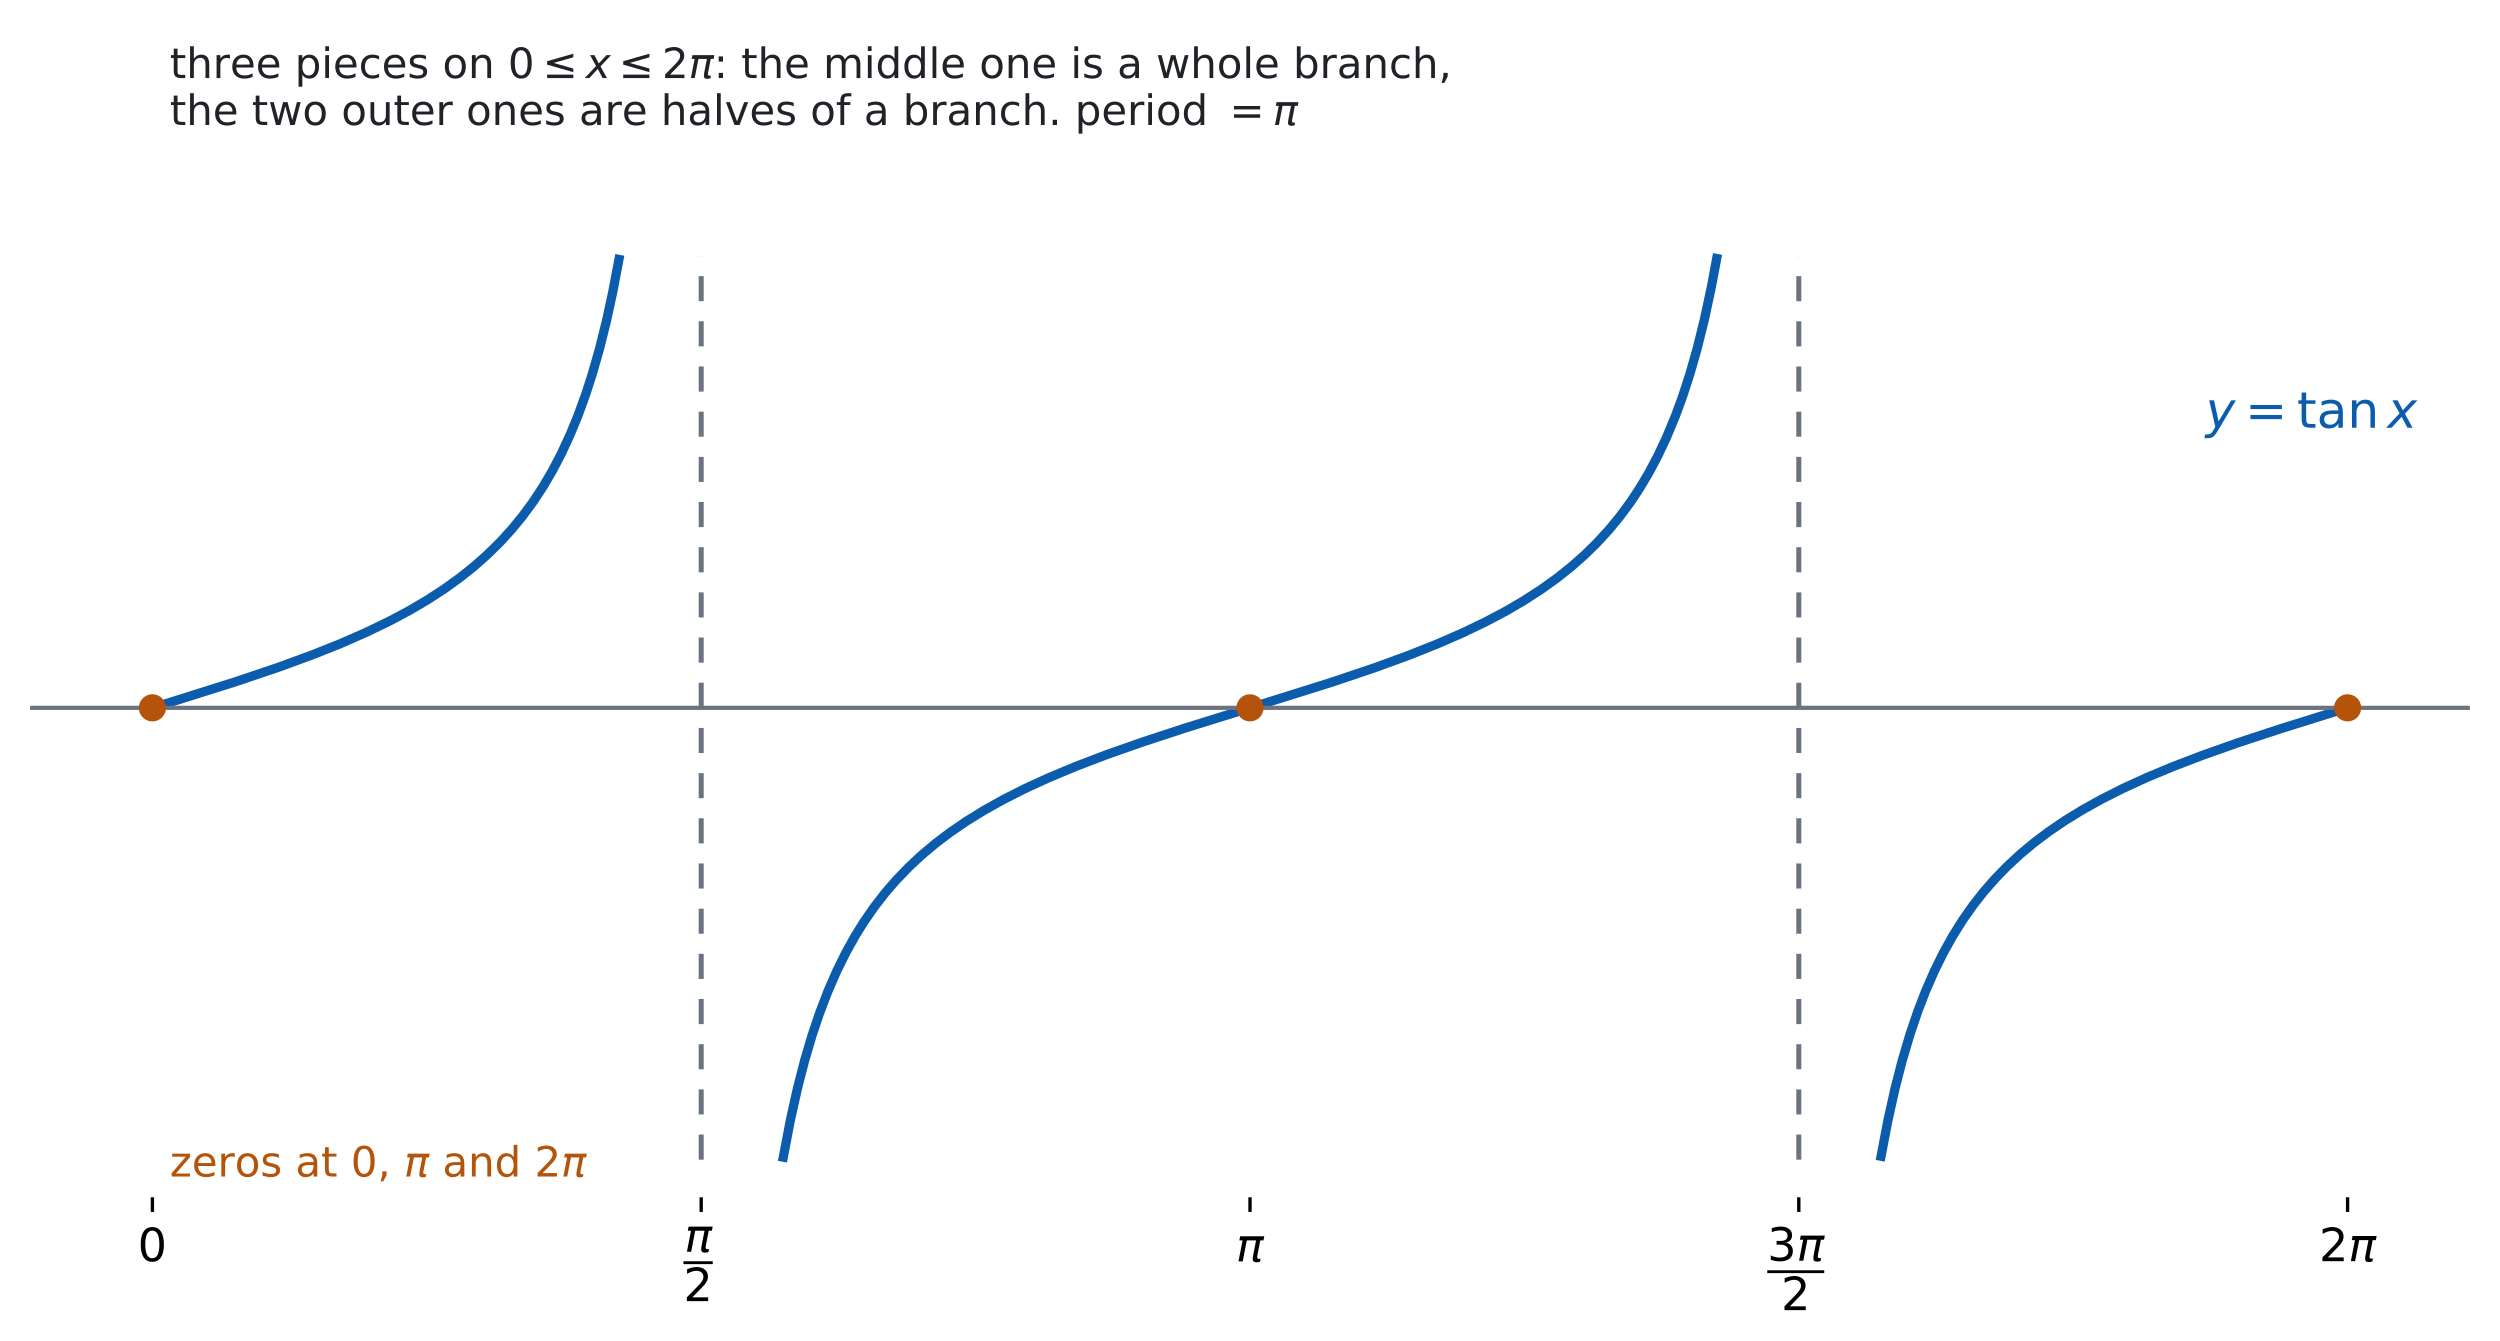
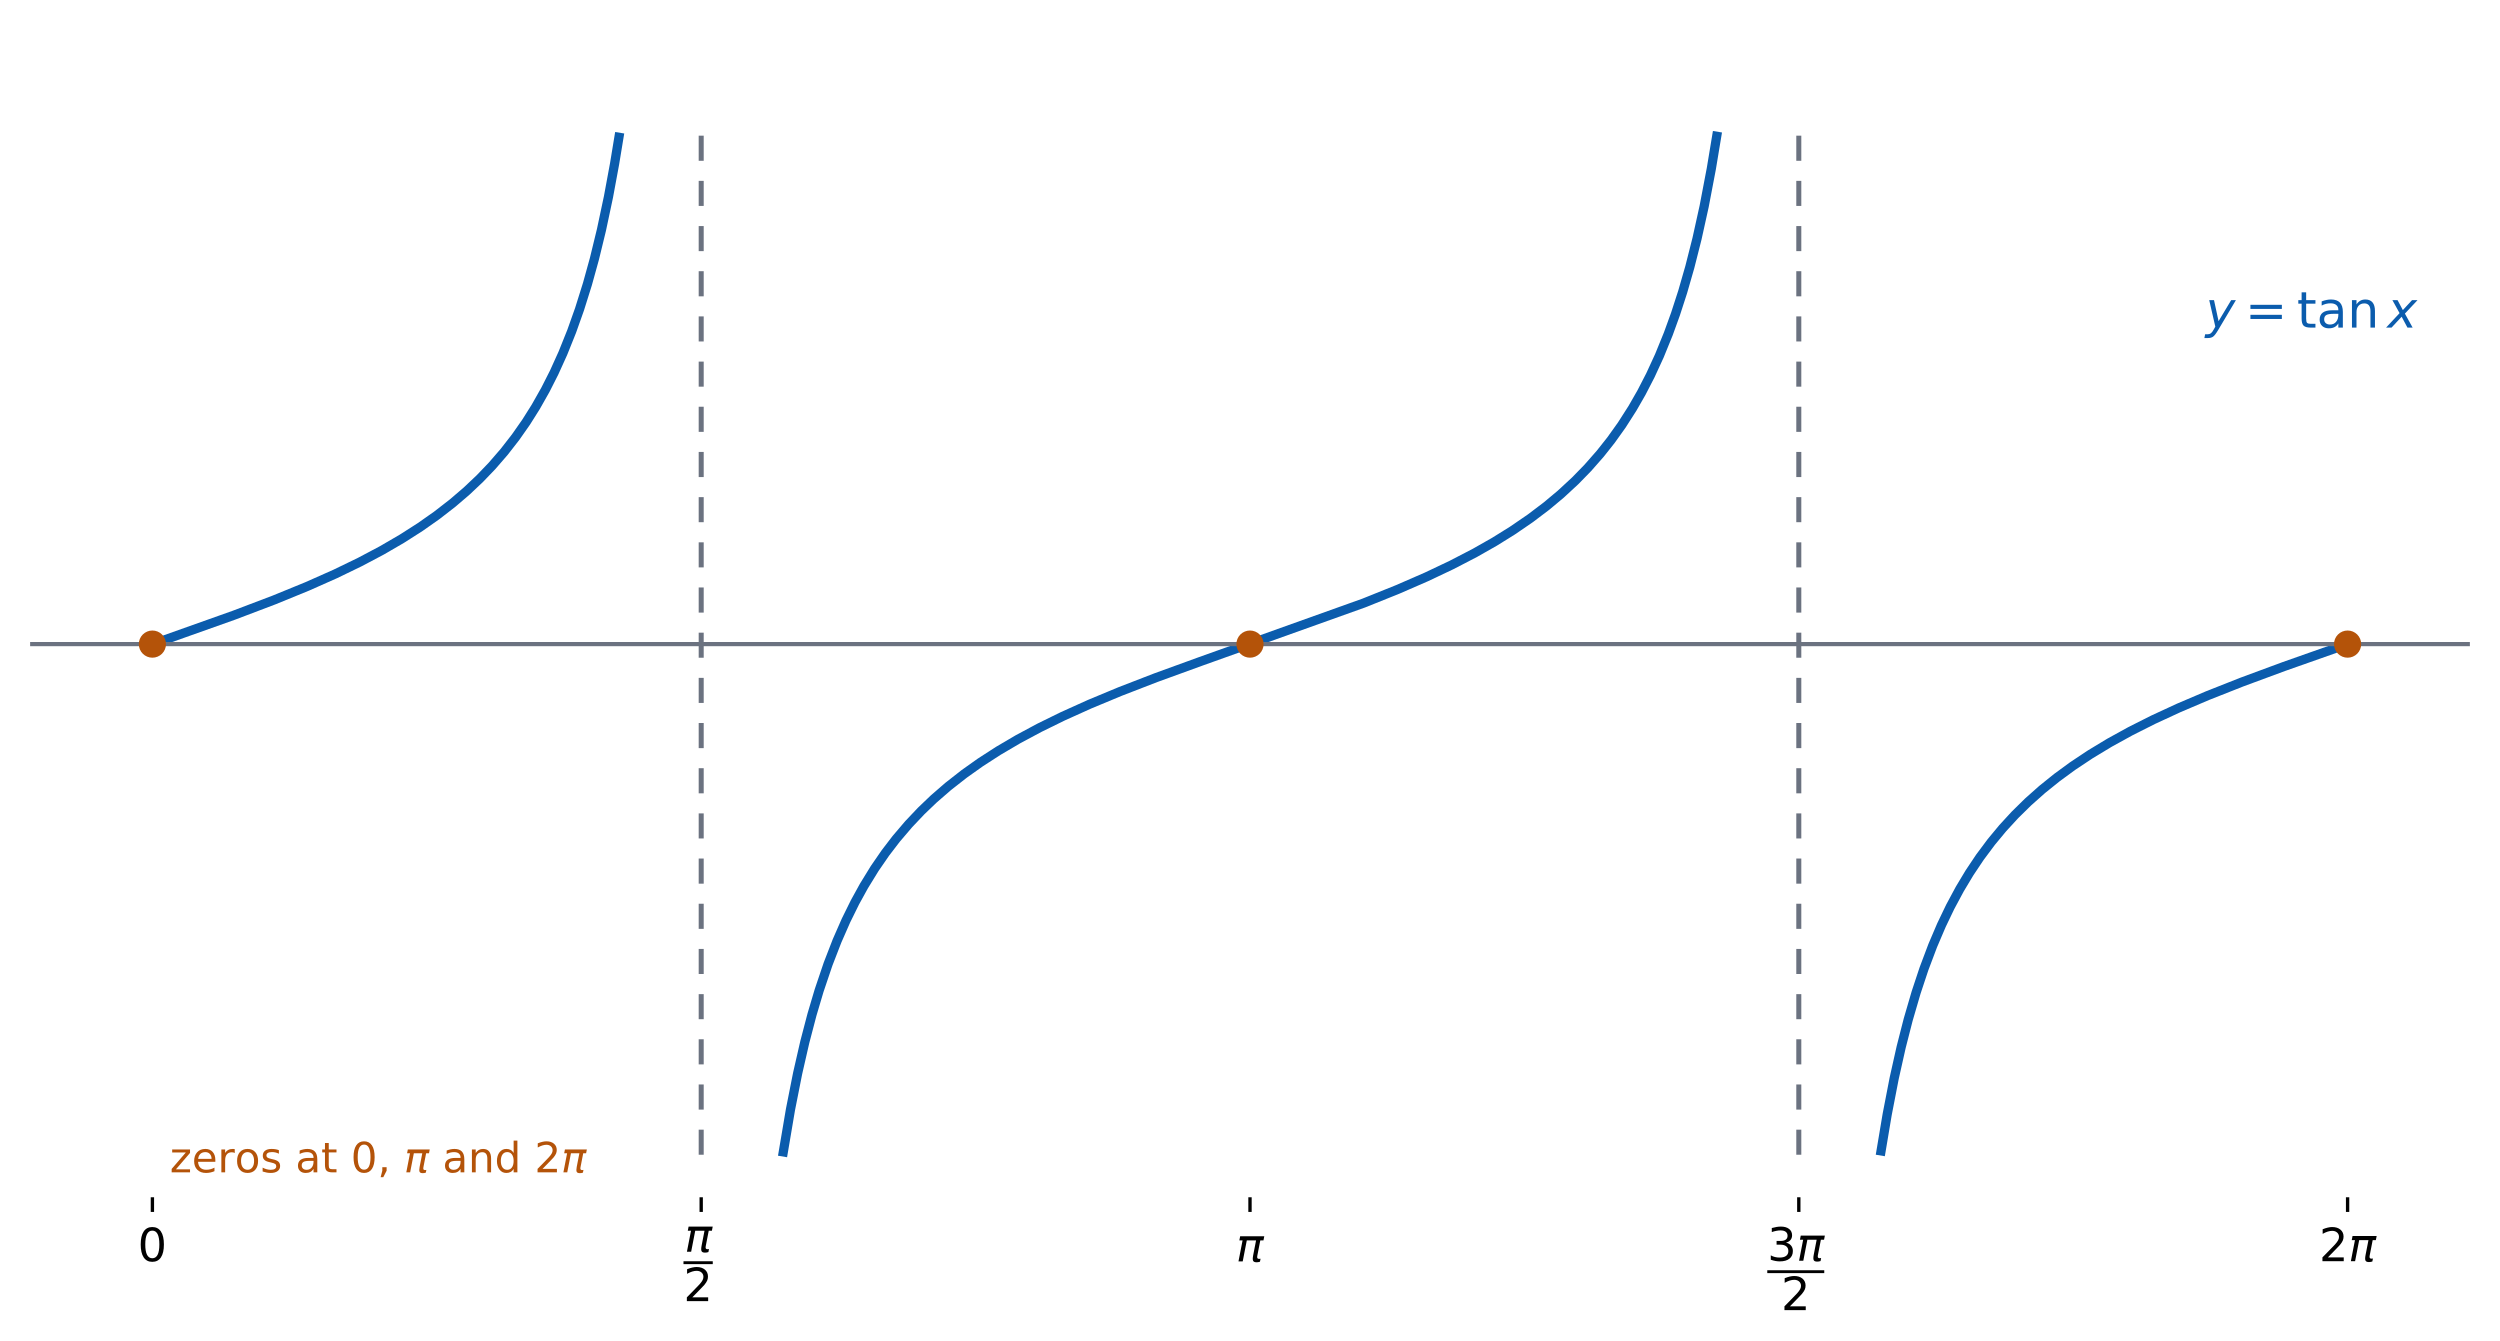
<svg xmlns="http://www.w3.org/2000/svg" xmlns:xlink="http://www.w3.org/1999/xlink" width="597.6pt" height="320.423pt" viewBox="0 0 597.6 320.423" version="1.1">
  <defs>
    <style type="text/css">*{stroke-linejoin: round; stroke-linecap: butt}</style>
  </defs>
  <g id="figure_1">
    <g id="patch_1">
      <path d="M 0 320.423  L 597.6 320.423  L 597.6 0  L 0 0  L 0 320.423  z " style="fill: none" />
    </g>
    <g id="axes_1">
      <g id="patch_2">
        <path d="M 7.2 286.202  L 590.4 286.202  L 590.4 7.2  L 7.2 7.2  L 7.2 286.202  z " style="fill: none" />
      </g>
      <g id="matplotlib.axis_1">
        <g id="xtick_1">
          <g id="line2d_1">
            <defs>
-               <path id="m33fd7e8721" d="M 0 0  L 0 3.5  " style="stroke: #000000; stroke-width: 0.8" />
+               <path id="m91cfd161f0" d="M 0 0  L 0 3.5  " style="stroke: #000000; stroke-width: 0.8" />
            </defs>
            <g>
-               <use xlink:href="#m33fd7e8721" x="36.43" y="286.202" style="stroke: #000000; stroke-width: 0.8" />
+               <use xlink:href="#m91cfd161f0" x="36.43" y="286.202" style="stroke: #000000; stroke-width: 0.8" />
            </g>
          </g>
          <g id="text_1">
            <g transform="translate(32.91021 301.5608) scale(0.11 -0.11)">
              <defs>
                <path id="DejaVuSans-30" d="M 2034 4250  Q 1547 4250 1301 3770  Q 1056 3291 1056 2328  Q 1056 1369 1301 889  Q 1547 409 2034 409  Q 2525 409 2770 889  Q 3016 1369 3016 2328  Q 3016 3291 2770 3770  Q 2525 4250 2034 4250  z M 2034 4750  Q 2819 4750 3233 4129  Q 3647 3509 3647 2328  Q 3647 1150 3233 529  Q 2819 -91 2034 -91  Q 1250 -91 836 529  Q 422 1150 422 2328  Q 422 3509 836 4129  Q 1250 4750 2034 4750  z " transform="scale(0.015625)" />
              </defs>
              <use xlink:href="#DejaVuSans-30" transform="translate(0 0.78125)" />
            </g>
          </g>
        </g>
        <g id="xtick_2">
          <g id="line2d_2">
            <g>
-               <use xlink:href="#m33fd7e8721" x="167.615" y="286.202" style="stroke: #000000; stroke-width: 0.8" />
+               <use xlink:href="#m91cfd161f0" x="167.615" y="286.202" style="stroke: #000000; stroke-width: 0.8" />
            </g>
          </g>
          <g id="text_2">
            <g transform="translate(163.3801 304.3125) scale(0.11 -0.11)">
              <defs>
                <path id="DejaVuSans-Oblique-3c0" d="M 584 3500  L 3938 3500  L 3825 2925  L 3384 2925  L 2966 775  Q 2922 550 2981 450  Q 3038 353 3209 353  Q 3256 353 3325 363  Q 3397 369 3419 372  L 3338 -44  Q 3222 -84 3103 -103  Q 2981 -122 2866 -122  Q 2491 -122 2388 81  Q 2284 288 2391 838  L 2797 2925  L 1506 2925  L 938 0  L 350 0  L 919 2925  L 472 2925  L 584 3500  z " transform="scale(0.015625)" />
                <path id="DejaVuSans-32" d="M 1228 531  L 3431 531  L 3431 0  L 469 0  L 469 531  Q 828 903 1448 1529  Q 2069 2156 2228 2338  Q 2531 2678 2651 2914  Q 2772 3150 2772 3378  Q 2772 3750 2511 3984  Q 2250 4219 1831 4219  Q 1534 4219 1204 4116  Q 875 4013 500 3803  L 500 4441  Q 881 4594 1212 4672  Q 1544 4750 1819 4750  Q 2544 4750 2975 4387  Q 3406 4025 3406 3419  Q 3406 3131 3298 2873  Q 3191 2616 2906 2266  Q 2828 2175 2409 1742  Q 1991 1309 1228 531  z " transform="scale(0.015625)" />
              </defs>
              <use xlink:href="#DejaVuSans-Oblique-3c0" transform="translate(2 46.3125)" />
              <use xlink:href="#DejaVuSans-32" transform="translate(0 -61.0625)" />
              <path d="M 0 19.406  L 0 25.656  L 63.623 25.656  L 63.623 19.406  L 0 19.406  z " />
            </g>
          </g>
        </g>
        <g id="xtick_3">
          <g id="line2d_3">
            <g>
-               <use xlink:href="#m33fd7e8721" x="298.8" y="286.202" style="stroke: #000000; stroke-width: 0.8" />
+               <use xlink:href="#m91cfd161f0" x="298.8" y="286.202" style="stroke: #000000; stroke-width: 0.8" />
            </g>
          </g>
          <g id="text_3">
            <g transform="translate(295.445 301.5608) scale(0.11 -0.11)">
              <use xlink:href="#DejaVuSans-Oblique-3c0" transform="translate(0 0.3125)" />
            </g>
          </g>
        </g>
        <g id="xtick_4">
          <g id="line2d_4">
            <g>
-               <use xlink:href="#m33fd7e8721" x="429.985" y="286.202" style="stroke: #000000; stroke-width: 0.8" />
+               <use xlink:href="#m91cfd161f0" x="429.985" y="286.202" style="stroke: #000000; stroke-width: 0.8" />
            </g>
          </g>
          <g id="text_4">
            <g transform="translate(422.4499 306.4025) scale(0.11 -0.11)">
              <defs>
                <path id="DejaVuSans-33" d="M 2597 2516  Q 3050 2419 3304 2112  Q 3559 1806 3559 1356  Q 3559 666 3084 287  Q 2609 -91 1734 -91  Q 1441 -91 1130 -33  Q 819 25 488 141  L 488 750  Q 750 597 1062 519  Q 1375 441 1716 441  Q 2309 441 2620 675  Q 2931 909 2931 1356  Q 2931 1769 2642 2001  Q 2353 2234 1838 2234  L 1294 2234  L 1294 2753  L 1863 2753  Q 2328 2753 2575 2939  Q 2822 3125 2822 3475  Q 2822 3834 2567 4026  Q 2313 4219 1838 4219  Q 1578 4219 1281 4162  Q 984 4106 628 3988  L 628 4550  Q 988 4650 1302 4700  Q 1616 4750 1894 4750  Q 2613 4750 3031 4423  Q 3450 4097 3450 3541  Q 3450 3153 3228 2886  Q 3006 2619 2597 2516  z " transform="scale(0.015625)" />
              </defs>
              <use xlink:href="#DejaVuSans-33" transform="translate(0 45.78125)" />
              <use xlink:href="#DejaVuSans-Oblique-3c0" transform="translate(63.62305 45.78125)" />
              <use xlink:href="#DejaVuSans-32" transform="translate(30 -61.59375)" />
              <path d="M 0 18.875  L 0 25.125  L 123.828 25.125  L 123.828 18.875  L 0 18.875  z " />
            </g>
          </g>
        </g>
        <g id="xtick_5">
          <g id="line2d_5">
            <g>
-               <use xlink:href="#m33fd7e8721" x="561.17" y="286.202" style="stroke: #000000; stroke-width: 0.8" />
+               <use xlink:href="#m91cfd161f0" x="561.17" y="286.202" style="stroke: #000000; stroke-width: 0.8" />
            </g>
          </g>
          <g id="text_5">
            <g transform="translate(554.3498 301.5608) scale(0.11 -0.11)">
              <use xlink:href="#DejaVuSans-32" transform="translate(0 0.78125)" />
              <use xlink:href="#DejaVuSans-Oblique-3c0" transform="translate(63.62305 0.78125)" />
            </g>
          </g>
        </g>
      </g>
      <g id="matplotlib.axis_2" />
      <g id="line2d_6">
-         <path d="M 39.353 168.301  L 56.511 162.896  L 66.555 159.501  L 74.716 156.511  L 81.621 153.749  L 87.689 151.084  L 93.13 148.453  L 97.942 145.884  L 102.337 143.293  L 106.312 140.7  L 110.079 137.977  L 113.427 135.295  L 116.565 132.509  L 119.495 129.625  L 122.215 126.653  L 124.935 123.343  L 127.446 119.926  L 129.748 116.43  L 132.05 112.514  L 134.142 108.517  L 136.235 104.017  L 138.118 99.45  L 140.001 94.287  L 141.675 89.093  L 143.349 83.207  L 145.023 76.475  L 146.488 69.732  L 147.952 62.008  L 147.952 62.008  " clip-path="url(#p49f4ac6d88)" style="fill: none; stroke: #0b5cad; stroke-width: 2.2; stroke-linecap: square" />
+         <path d="M 39.353 152.949  L 55.884 147.072  L 65.509 143.418  L 73.46 140.164  L 80.156 137.189  L 86.015 134.351  L 91.246 131.58  L 96.059 128.784  L 100.453 125.976  L 104.429 123.179  L 108.195 120.256  L 111.543 117.388  L 114.682 114.424  L 117.612 111.371  L 120.541 107.986  L 123.261 104.488  L 125.772 100.897  L 128.074 97.24  L 130.376 93.168  L 132.468 89.035  L 134.561 84.413  L 136.653 79.2  L 138.536 73.899  L 140.419 67.896  L 142.093 61.844  L 143.767 54.97  L 145.441 47.09  L 146.906 39.175  L 147.952 32.816  L 147.952 32.816  " clip-path="url(#p8e20cc6f6f)" style="fill: none; stroke: #0b5cad; stroke-width: 2.2; stroke-linecap: square" />
      </g>
      <g id="line2d_7">
-         <path d="M 187.24 276.609  L 188.953 267.646  L 190.666 259.989  L 192.379 253.365  L 194.092 247.576  L 195.805 242.467  L 197.946 236.864  L 200.088 231.969  L 202.229 227.651  L 204.37 223.808  L 206.511 220.362  L 209.081 216.665  L 211.65 213.365  L 214.22 210.396  L 217.218 207.282  L 220.216 204.482  L 223.642 201.602  L 227.068 199.005  L 230.922 196.363  L 235.204 193.715  L 239.915 191.085  L 245.054 188.489  L 250.622 185.935  L 257.045 183.248  L 264.326 180.463  L 272.891 177.445  L 283.169 174.071  L 299.014 169.136  L 318.286 163.09  L 328.564 159.628  L 336.7 156.659  L 343.552 153.932  L 349.548 151.319  L 355.115 148.648  L 359.826 146.156  L 364.109 143.661  L 368.391 140.899  L 372.245 138.132  L 375.671 135.4  L 378.669 132.756  L 381.667 129.829  L 384.665 126.561  L 387.234 123.433  L 389.804 119.944  L 391.945 116.706  L 394.086 113.109  L 396.228 109.087  L 398.369 104.552  L 400.51 99.391  L 402.223 94.716  L 403.936 89.449  L 405.649 83.467  L 407.362 76.606  L 409.075 68.651  L 410.36 61.793  L 410.36 61.793  " clip-path="url(#p49f4ac6d88)" style="fill: none; stroke: #0b5cad; stroke-width: 2.2; stroke-linecap: square" />
+         <path d="M 187.24 275.36  L 188.953 265.23  L 190.666 256.576  L 192.379 249.09  L 194.092 242.546  L 195.805 236.772  L 197.946 230.439  L 200.088 224.907  L 202.229 220.027  L 204.37 215.684  L 206.511 211.79  L 209.081 207.61  L 211.65 203.88  L 214.22 200.525  L 217.218 197.005  L 220.216 193.841  L 223.213 190.974  L 226.639 188.002  L 230.494 184.983  L 234.348 182.247  L 238.63 179.481  L 243.341 176.712  L 248.48 173.958  L 254.048 171.225  L 260.471 168.328  L 267.752 165.299  L 276.317 161.986  L 287.023 158.093  L 325.994 144.154  L 334.131 140.882  L 340.983 137.897  L 346.978 135.055  L 352.546 132.168  L 357.257 129.49  L 361.539 126.825  L 365.822 123.892  L 369.676 120.973  L 373.102 118.109  L 376.528 114.94  L 379.526 111.866  L 382.524 108.455  L 385.093 105.21  L 387.663 101.613  L 390.232 97.593  L 392.373 93.857  L 394.515 89.703  L 396.656 85.05  L 398.797 79.794  L 400.51 75.067  L 402.223 69.782  L 403.936 63.83  L 405.649 57.069  L 407.362 49.315  L 409.075 40.324  L 410.36 32.574  L 410.36 32.574  " clip-path="url(#p8e20cc6f6f)" style="fill: none; stroke: #0b5cad; stroke-width: 2.2; stroke-linecap: square" />
      </g>
      <g id="line2d_8">
-         <path d="M 449.648 276.395  L 451.322 267.652  L 452.996 260.156  L 454.67 253.652  L 456.553 247.288  L 458.436 241.74  L 460.319 236.856  L 462.412 232.067  L 464.504 227.83  L 466.806 223.696  L 469.108 220.019  L 471.619 216.438  L 474.13 213.232  L 476.85 210.112  L 479.779 207.094  L 482.918 204.188  L 486.266 201.4  L 489.823 198.728  L 493.589 196.17  L 497.774 193.597  L 502.378 191.036  L 507.4 188.501  L 513.049 185.909  L 519.327 183.284  L 526.441 180.557  L 534.811 177.598  L 545.064 174.223  L 558.247 170.102  L 558.247 170.102  " clip-path="url(#p49f4ac6d88)" style="fill: none; stroke: #0b5cad; stroke-width: 2.2; stroke-linecap: square" />
+         <path d="M 449.648 275.118  L 451.112 266.388  L 452.786 257.757  L 454.46 250.279  L 456.134 243.733  L 458.018 237.274  L 459.901 231.6  L 461.993 226.047  L 464.086 221.143  L 466.178 216.777  L 468.48 212.489  L 470.782 208.652  L 473.293 204.896  L 476.013 201.249  L 478.733 197.97  L 481.662 194.781  L 484.801 191.696  L 488.149 188.721  L 491.706 185.857  L 495.473 183.103  L 499.658 180.32  L 504.261 177.537  L 509.283 174.772  L 514.723 172.032  L 520.792 169.226  L 527.697 166.282  L 535.857 163.056  L 545.901 159.34  L 558.247 154.985  L 558.247 154.985  " clip-path="url(#p8e20cc6f6f)" style="fill: none; stroke: #0b5cad; stroke-width: 2.2; stroke-linecap: square" />
      </g>
      <g id="line2d_9">
-         <path d="M 167.615 277.202  L 167.615 61.2  " clip-path="url(#p49f4ac6d88)" style="fill: none; stroke-dasharray: 6,4.8; stroke-dashoffset: 0; stroke: #6b7280; stroke-width: 1.2" />
+         <path d="M 167.615 276.031  L 167.615 31.903  " clip-path="url(#p8e20cc6f6f)" style="fill: none; stroke-dasharray: 6,4.8; stroke-dashoffset: 0; stroke: #6b7280; stroke-width: 1.2" />
      </g>
      <g id="line2d_10">
-         <path d="M 429.985 277.202  L 429.985 61.2  " clip-path="url(#p49f4ac6d88)" style="fill: none; stroke-dasharray: 6,4.8; stroke-dashoffset: 0; stroke: #6b7280; stroke-width: 1.2" />
+         <path d="M 429.985 276.031  L 429.985 31.903  " clip-path="url(#p8e20cc6f6f)" style="fill: none; stroke-dasharray: 6,4.8; stroke-dashoffset: 0; stroke: #6b7280; stroke-width: 1.2" />
      </g>
      <g id="line2d_11">
-         <path d="M 7.2 169.201  L 590.4 169.201  " clip-path="url(#p49f4ac6d88)" style="fill: none; stroke: #6b7280; stroke-linecap: square" />
+         <path d="M 7.2 153.967  L 590.4 153.967  " clip-path="url(#p8e20cc6f6f)" style="fill: none; stroke: #6b7280; stroke-linecap: square" />
      </g>
      <g id="text_6">
-         <g style="fill: #0b5cad" transform="translate(527.2328 102.3437) scale(0.12 -0.12)">
+         <g style="fill: #0b5cad" transform="translate(527.2328 78.40376) scale(0.12 -0.12)">
          <defs>
            <path id="DejaVuSans-Oblique-79" d="M 1588 -325  Q 1188 -997 936 -1164  Q 684 -1331 294 -1331  L -159 -1331  L -63 -850  L 269 -850  Q 509 -850 678 -719  Q 847 -588 1056 -206  L 1234 128  L 459 3500  L 1069 3500  L 1650 819  L 3256 3500  L 3859 3500  L 1588 -325  z " transform="scale(0.015625)" />
            <path id="DejaVuSans-3d" d="M 678 2906  L 4684 2906  L 4684 2381  L 678 2381  L 678 2906  z M 678 1631  L 4684 1631  L 4684 1100  L 678 1100  L 678 1631  z " transform="scale(0.015625)" />
            <path id="DejaVuSans-74" d="M 1172 4494  L 1172 3500  L 2356 3500  L 2356 3053  L 1172 3053  L 1172 1153  Q 1172 725 1289 603  Q 1406 481 1766 481  L 2356 481  L 2356 0  L 1766 0  Q 1100 0 847 248  Q 594 497 594 1153  L 594 3053  L 172 3053  L 172 3500  L 594 3500  L 594 4494  L 1172 4494  z " transform="scale(0.015625)" />
            <path id="DejaVuSans-61" d="M 2194 1759  Q 1497 1759 1228 1600  Q 959 1441 959 1056  Q 959 750 1161 570  Q 1363 391 1709 391  Q 2188 391 2477 730  Q 2766 1069 2766 1631  L 2766 1759  L 2194 1759  z M 3341 1997  L 3341 0  L 2766 0  L 2766 531  Q 2569 213 2275 61  Q 1981 -91 1556 -91  Q 1019 -91 701 211  Q 384 513 384 1019  Q 384 1609 779 1909  Q 1175 2209 1959 2209  L 2766 2209  L 2766 2266  Q 2766 2663 2505 2880  Q 2244 3097 1772 3097  Q 1472 3097 1187 3025  Q 903 2953 641 2809  L 641 3341  Q 956 3463 1253 3523  Q 1550 3584 1831 3584  Q 2591 3584 2966 3190  Q 3341 2797 3341 1997  z " transform="scale(0.015625)" />
            <path id="DejaVuSans-6e" d="M 3513 2113  L 3513 0  L 2938 0  L 2938 2094  Q 2938 2591 2744 2837  Q 2550 3084 2163 3084  Q 1697 3084 1428 2787  Q 1159 2491 1159 1978  L 1159 0  L 581 0  L 581 3500  L 1159 3500  L 1159 2956  Q 1366 3272 1645 3428  Q 1925 3584 2291 3584  Q 2894 3584 3203 3211  Q 3513 2838 3513 2113  z " transform="scale(0.015625)" />
            <path id="DejaVuSans-Oblique-78" d="M 3841 3500  L 2234 1784  L 3219 0  L 2559 0  L 1819 1388  L 531 0  L -166 0  L 1556 1844  L 641 3500  L 1300 3500  L 1972 2234  L 3144 3500  L 3841 3500  z " transform="scale(0.015625)" />
          </defs>
          <use xlink:href="#DejaVuSans-Oblique-79" transform="translate(0 0.78125)" />
          <use xlink:href="#DejaVuSans-3d" transform="translate(78.66211 0.78125)" />
          <use xlink:href="#DejaVuSans-74" transform="translate(181.9336 0.78125)" />
          <use xlink:href="#DejaVuSans-61" transform="translate(221.1426 0.78125)" />
          <use xlink:href="#DejaVuSans-6e" transform="translate(282.4219 0.78125)" />
          <use xlink:href="#DejaVuSans-Oblique-78" transform="translate(362.0365 0.78125)" />
        </g>
      </g>
      <g id="text_7">
-         <g style="fill: #b45309" transform="translate(40.60596 281.2475) scale(0.1 -0.1)">
+         <g style="fill: #b45309" transform="translate(40.60596 280.243) scale(0.1 -0.1)">
          <defs>
            <path id="DejaVuSans-7a" d="M 353 3500  L 3084 3500  L 3084 2975  L 922 459  L 3084 459  L 3084 0  L 275 0  L 275 525  L 2438 3041  L 353 3041  L 353 3500  z " transform="scale(0.015625)" />
            <path id="DejaVuSans-65" d="M 3597 1894  L 3597 1613  L 953 1613  Q 991 1019 1311 708  Q 1631 397 2203 397  Q 2534 397 2845 478  Q 3156 559 3463 722  L 3463 178  Q 3153 47 2828 -22  Q 2503 -91 2169 -91  Q 1331 -91 842 396  Q 353 884 353 1716  Q 353 2575 817 3079  Q 1281 3584 2069 3584  Q 2775 3584 3186 3129  Q 3597 2675 3597 1894  z M 3022 2063  Q 3016 2534 2758 2815  Q 2500 3097 2075 3097  Q 1594 3097 1305 2825  Q 1016 2553 972 2059  L 3022 2063  z " transform="scale(0.015625)" />
            <path id="DejaVuSans-72" d="M 2631 2963  Q 2534 3019 2420 3045  Q 2306 3072 2169 3072  Q 1681 3072 1420 2755  Q 1159 2438 1159 1844  L 1159 0  L 581 0  L 581 3500  L 1159 3500  L 1159 2956  Q 1341 3275 1631 3429  Q 1922 3584 2338 3584  Q 2397 3584 2469 3576  Q 2541 3569 2628 3553  L 2631 2963  z " transform="scale(0.015625)" />
            <path id="DejaVuSans-6f" d="M 1959 3097  Q 1497 3097 1228 2736  Q 959 2375 959 1747  Q 959 1119 1226 758  Q 1494 397 1959 397  Q 2419 397 2687 759  Q 2956 1122 2956 1747  Q 2956 2369 2687 2733  Q 2419 3097 1959 3097  z M 1959 3584  Q 2709 3584 3137 3096  Q 3566 2609 3566 1747  Q 3566 888 3137 398  Q 2709 -91 1959 -91  Q 1206 -91 779 398  Q 353 888 353 1747  Q 353 2609 779 3096  Q 1206 3584 1959 3584  z " transform="scale(0.015625)" />
            <path id="DejaVuSans-73" d="M 2834 3397  L 2834 2853  Q 2591 2978 2328 3040  Q 2066 3103 1784 3103  Q 1356 3103 1142 2972  Q 928 2841 928 2578  Q 928 2378 1081 2264  Q 1234 2150 1697 2047  L 1894 2003  Q 2506 1872 2764 1633  Q 3022 1394 3022 966  Q 3022 478 2636 193  Q 2250 -91 1575 -91  Q 1294 -91 989 -36  Q 684 19 347 128  L 347 722  Q 666 556 975 473  Q 1284 391 1588 391  Q 1994 391 2212 530  Q 2431 669 2431 922  Q 2431 1156 2273 1281  Q 2116 1406 1581 1522  L 1381 1569  Q 847 1681 609 1914  Q 372 2147 372 2553  Q 372 3047 722 3315  Q 1072 3584 1716 3584  Q 2034 3584 2315 3537  Q 2597 3491 2834 3397  z " transform="scale(0.015625)" />
            <path id="DejaVuSans-20" transform="scale(0.015625)" />
            <path id="DejaVuSans-2c" d="M 750 794  L 1409 794  L 1409 256  L 897 -744  L 494 -744  L 750 256  L 750 794  z " transform="scale(0.015625)" />
            <path id="DejaVuSans-64" d="M 2906 2969  L 2906 4863  L 3481 4863  L 3481 0  L 2906 0  L 2906 525  Q 2725 213 2448 61  Q 2172 -91 1784 -91  Q 1150 -91 751 415  Q 353 922 353 1747  Q 353 2572 751 3078  Q 1150 3584 1784 3584  Q 2172 3584 2448 3432  Q 2725 3281 2906 2969  z M 947 1747  Q 947 1113 1208 752  Q 1469 391 1925 391  Q 2381 391 2643 752  Q 2906 1113 2906 1747  Q 2906 2381 2643 2742  Q 2381 3103 1925 3103  Q 1469 3103 1208 2742  Q 947 2381 947 1747  z " transform="scale(0.015625)" />
          </defs>
          <use xlink:href="#DejaVuSans-7a" transform="translate(0 0.015625)" />
          <use xlink:href="#DejaVuSans-65" transform="translate(52.49023 0.015625)" />
          <use xlink:href="#DejaVuSans-72" transform="translate(114.0137 0.015625)" />
          <use xlink:href="#DejaVuSans-6f" transform="translate(155.127 0.015625)" />
          <use xlink:href="#DejaVuSans-73" transform="translate(216.3086 0.015625)" />
          <use xlink:href="#DejaVuSans-20" transform="translate(268.4082 0.015625)" />
          <use xlink:href="#DejaVuSans-61" transform="translate(300.1953 0.015625)" />
          <use xlink:href="#DejaVuSans-74" transform="translate(361.4746 0.015625)" />
          <use xlink:href="#DejaVuSans-20" transform="translate(400.6836 0.015625)" />
          <use xlink:href="#DejaVuSans-30" transform="translate(432.4707 0.015625)" />
          <use xlink:href="#DejaVuSans-2c" transform="translate(496.0938 0.015625)" />
          <use xlink:href="#DejaVuSans-20" transform="translate(527.8809 0.015625)" />
          <use xlink:href="#DejaVuSans-Oblique-3c0" transform="translate(559.668 0.015625)" />
          <use xlink:href="#DejaVuSans-20" transform="translate(619.873 0.015625)" />
          <use xlink:href="#DejaVuSans-61" transform="translate(651.6602 0.015625)" />
          <use xlink:href="#DejaVuSans-6e" transform="translate(712.9395 0.015625)" />
          <use xlink:href="#DejaVuSans-64" transform="translate(776.3184 0.015625)" />
          <use xlink:href="#DejaVuSans-20" transform="translate(839.7949 0.015625)" />
          <use xlink:href="#DejaVuSans-32" transform="translate(871.582 0.015625)" />
          <use xlink:href="#DejaVuSans-Oblique-3c0" transform="translate(935.2051 0.015625)" />
        </g>
      </g>
-       <g id="text_8">
-         <g style="fill: #1f2328" transform="translate(40.60596 18.65718) scale(0.1 -0.1)">
-           <defs>
-             <path id="DejaVuSans-68" d="M 3513 2113  L 3513 0  L 2938 0  L 2938 2094  Q 2938 2591 2744 2837  Q 2550 3084 2163 3084  Q 1697 3084 1428 2787  Q 1159 2491 1159 1978  L 1159 0  L 581 0  L 581 4863  L 1159 4863  L 1159 2956  Q 1366 3272 1645 3428  Q 1925 3584 2291 3584  Q 2894 3584 3203 3211  Q 3513 2838 3513 2113  z " transform="scale(0.015625)" />
-             <path id="DejaVuSans-70" d="M 1159 525  L 1159 -1331  L 581 -1331  L 581 3500  L 1159 3500  L 1159 2969  Q 1341 3281 1617 3432  Q 1894 3584 2278 3584  Q 2916 3584 3314 3078  Q 3713 2572 3713 1747  Q 3713 922 3314 415  Q 2916 -91 2278 -91  Q 1894 -91 1617 61  Q 1341 213 1159 525  z M 3116 1747  Q 3116 2381 2855 2742  Q 2594 3103 2138 3103  Q 1681 3103 1420 2742  Q 1159 2381 1159 1747  Q 1159 1113 1420 752  Q 1681 391 2138 391  Q 2594 391 2855 752  Q 3116 1113 3116 1747  z " transform="scale(0.015625)" />
-             <path id="DejaVuSans-69" d="M 603 3500  L 1178 3500  L 1178 0  L 603 0  L 603 3500  z M 603 4863  L 1178 4863  L 1178 4134  L 603 4134  L 603 4863  z " transform="scale(0.015625)" />
-             <path id="DejaVuSans-63" d="M 3122 3366  L 3122 2828  Q 2878 2963 2633 3030  Q 2388 3097 2138 3097  Q 1578 3097 1268 2742  Q 959 2388 959 1747  Q 959 1106 1268 751  Q 1578 397 2138 397  Q 2388 397 2633 464  Q 2878 531 3122 666  L 3122 134  Q 2881 22 2623 -34  Q 2366 -91 2075 -91  Q 1284 -91 818 406  Q 353 903 353 1747  Q 353 2603 823 3093  Q 1294 3584 2113 3584  Q 2378 3584 2631 3529  Q 2884 3475 3122 3366  z " transform="scale(0.015625)" />
-             <path id="DejaVuSans-2264" d="M 4684 3175  L 1684 2309  L 4684 1453  L 4684 897  L 678 2047  L 678 2578  L 4684 3725  L 4684 3175  z M 678 531  L 4684 531  L 4684 0  L 678 0  L 678 531  z " transform="scale(0.015625)" />
-             <path id="DejaVuSans-3a" d="M 750 794  L 1409 794  L 1409 0  L 750 0  L 750 794  z M 750 3309  L 1409 3309  L 1409 2516  L 750 2516  L 750 3309  z " transform="scale(0.015625)" />
-             <path id="DejaVuSans-6d" d="M 3328 2828  Q 3544 3216 3844 3400  Q 4144 3584 4550 3584  Q 5097 3584 5394 3201  Q 5691 2819 5691 2113  L 5691 0  L 5113 0  L 5113 2094  Q 5113 2597 4934 2840  Q 4756 3084 4391 3084  Q 3944 3084 3684 2787  Q 3425 2491 3425 1978  L 3425 0  L 2847 0  L 2847 2094  Q 2847 2600 2669 2842  Q 2491 3084 2119 3084  Q 1678 3084 1418 2786  Q 1159 2488 1159 1978  L 1159 0  L 581 0  L 581 3500  L 1159 3500  L 1159 2956  Q 1356 3278 1631 3431  Q 1906 3584 2284 3584  Q 2666 3584 2933 3390  Q 3200 3197 3328 2828  z " transform="scale(0.015625)" />
-             <path id="DejaVuSans-6c" d="M 603 4863  L 1178 4863  L 1178 0  L 603 0  L 603 4863  z " transform="scale(0.015625)" />
-             <path id="DejaVuSans-77" d="M 269 3500  L 844 3500  L 1563 769  L 2278 3500  L 2956 3500  L 3675 769  L 4391 3500  L 4966 3500  L 4050 0  L 3372 0  L 2619 2869  L 1863 0  L 1184 0  L 269 3500  z " transform="scale(0.015625)" />
-             <path id="DejaVuSans-62" d="M 3116 1747  Q 3116 2381 2855 2742  Q 2594 3103 2138 3103  Q 1681 3103 1420 2742  Q 1159 2381 1159 1747  Q 1159 1113 1420 752  Q 1681 391 2138 391  Q 2594 391 2855 752  Q 3116 1113 3116 1747  z M 1159 2969  Q 1341 3281 1617 3432  Q 1894 3584 2278 3584  Q 2916 3584 3314 3078  Q 3713 2572 3713 1747  Q 3713 922 3314 415  Q 2916 -91 2278 -91  Q 1894 -91 1617 61  Q 1341 213 1159 525  L 1159 0  L 581 0  L 581 4863  L 1159 4863  L 1159 2969  z " transform="scale(0.015625)" />
-           </defs>
-           <use xlink:href="#DejaVuSans-74" transform="translate(0 0.015625)" />
-           <use xlink:href="#DejaVuSans-68" transform="translate(39.20898 0.015625)" />
-           <use xlink:href="#DejaVuSans-72" transform="translate(102.5879 0.015625)" />
-           <use xlink:href="#DejaVuSans-65" transform="translate(143.7012 0.015625)" />
-           <use xlink:href="#DejaVuSans-65" transform="translate(205.2246 0.015625)" />
-           <use xlink:href="#DejaVuSans-20" transform="translate(266.748 0.015625)" />
-           <use xlink:href="#DejaVuSans-70" transform="translate(298.5352 0.015625)" />
-           <use xlink:href="#DejaVuSans-69" transform="translate(362.0117 0.015625)" />
-           <use xlink:href="#DejaVuSans-65" transform="translate(389.7949 0.015625)" />
-           <use xlink:href="#DejaVuSans-63" transform="translate(451.3184 0.015625)" />
-           <use xlink:href="#DejaVuSans-65" transform="translate(506.2988 0.015625)" />
-           <use xlink:href="#DejaVuSans-73" transform="translate(567.8223 0.015625)" />
-           <use xlink:href="#DejaVuSans-20" transform="translate(619.9219 0.015625)" />
-           <use xlink:href="#DejaVuSans-6f" transform="translate(651.709 0.015625)" />
-           <use xlink:href="#DejaVuSans-6e" transform="translate(712.8906 0.015625)" />
-           <use xlink:href="#DejaVuSans-20" transform="translate(776.2695 0.015625)" />
-           <use xlink:href="#DejaVuSans-30" transform="translate(808.0566 0.015625)" />
-           <use xlink:href="#DejaVuSans-2264" transform="translate(891.1621 0.015625)" />
-           <use xlink:href="#DejaVuSans-Oblique-78" transform="translate(994.4336 0.015625)" />
-           <use xlink:href="#DejaVuSans-2264" transform="translate(1073.096 0.015625)" />
-           <use xlink:href="#DejaVuSans-32" transform="translate(1176.367 0.015625)" />
-           <use xlink:href="#DejaVuSans-Oblique-3c0" transform="translate(1239.99 0.015625)" />
-           <use xlink:href="#DejaVuSans-3a" transform="translate(1300.195 0.015625)" />
-           <use xlink:href="#DejaVuSans-20" transform="translate(1333.887 0.015625)" />
-           <use xlink:href="#DejaVuSans-74" transform="translate(1365.674 0.015625)" />
-           <use xlink:href="#DejaVuSans-68" transform="translate(1404.883 0.015625)" />
-           <use xlink:href="#DejaVuSans-65" transform="translate(1468.262 0.015625)" />
-           <use xlink:href="#DejaVuSans-20" transform="translate(1529.785 0.015625)" />
-           <use xlink:href="#DejaVuSans-6d" transform="translate(1561.572 0.015625)" />
-           <use xlink:href="#DejaVuSans-69" transform="translate(1658.984 0.015625)" />
-           <use xlink:href="#DejaVuSans-64" transform="translate(1686.768 0.015625)" />
-           <use xlink:href="#DejaVuSans-64" transform="translate(1750.244 0.015625)" />
-           <use xlink:href="#DejaVuSans-6c" transform="translate(1813.721 0.015625)" />
-           <use xlink:href="#DejaVuSans-65" transform="translate(1841.504 0.015625)" />
-           <use xlink:href="#DejaVuSans-20" transform="translate(1903.027 0.015625)" />
-           <use xlink:href="#DejaVuSans-6f" transform="translate(1934.814 0.015625)" />
-           <use xlink:href="#DejaVuSans-6e" transform="translate(1995.996 0.015625)" />
-           <use xlink:href="#DejaVuSans-65" transform="translate(2059.375 0.015625)" />
-           <use xlink:href="#DejaVuSans-20" transform="translate(2120.898 0.015625)" />
-           <use xlink:href="#DejaVuSans-69" transform="translate(2152.686 0.015625)" />
-           <use xlink:href="#DejaVuSans-73" transform="translate(2180.469 0.015625)" />
-           <use xlink:href="#DejaVuSans-20" transform="translate(2232.568 0.015625)" />
-           <use xlink:href="#DejaVuSans-61" transform="translate(2264.355 0.015625)" />
-           <use xlink:href="#DejaVuSans-20" transform="translate(2325.635 0.015625)" />
-           <use xlink:href="#DejaVuSans-77" transform="translate(2357.422 0.015625)" />
-           <use xlink:href="#DejaVuSans-68" transform="translate(2439.209 0.015625)" />
-           <use xlink:href="#DejaVuSans-6f" transform="translate(2502.588 0.015625)" />
-           <use xlink:href="#DejaVuSans-6c" transform="translate(2563.77 0.015625)" />
-           <use xlink:href="#DejaVuSans-65" transform="translate(2591.553 0.015625)" />
-           <use xlink:href="#DejaVuSans-20" transform="translate(2653.076 0.015625)" />
-           <use xlink:href="#DejaVuSans-62" transform="translate(2684.863 0.015625)" />
-           <use xlink:href="#DejaVuSans-72" transform="translate(2748.34 0.015625)" />
-           <use xlink:href="#DejaVuSans-61" transform="translate(2789.453 0.015625)" />
-           <use xlink:href="#DejaVuSans-6e" transform="translate(2850.732 0.015625)" />
-           <use xlink:href="#DejaVuSans-63" transform="translate(2914.111 0.015625)" />
-           <use xlink:href="#DejaVuSans-68" transform="translate(2969.092 0.015625)" />
-           <use xlink:href="#DejaVuSans-2c" transform="translate(3032.471 0.015625)" />
-         </g>
-         <g style="fill: #1f2328" transform="translate(40.60596 29.87718) scale(0.1 -0.1)">
-           <defs>
-             <path id="DejaVuSans-75" d="M 544 1381  L 544 3500  L 1119 3500  L 1119 1403  Q 1119 906 1312 657  Q 1506 409 1894 409  Q 2359 409 2629 706  Q 2900 1003 2900 1516  L 2900 3500  L 3475 3500  L 3475 0  L 2900 0  L 2900 538  Q 2691 219 2414 64  Q 2138 -91 1772 -91  Q 1169 -91 856 284  Q 544 659 544 1381  z M 1991 3584  L 1991 3584  z " transform="scale(0.015625)" />
-             <path id="DejaVuSans-76" d="M 191 3500  L 800 3500  L 1894 563  L 2988 3500  L 3597 3500  L 2284 0  L 1503 0  L 191 3500  z " transform="scale(0.015625)" />
-             <path id="DejaVuSans-66" d="M 2375 4863  L 2375 4384  L 1825 4384  Q 1516 4384 1395 4259  Q 1275 4134 1275 3809  L 1275 3500  L 2222 3500  L 2222 3053  L 1275 3053  L 1275 0  L 697 0  L 697 3053  L 147 3053  L 147 3500  L 697 3500  L 697 3744  Q 697 4328 969 4595  Q 1241 4863 1831 4863  L 2375 4863  z " transform="scale(0.015625)" />
-             <path id="DejaVuSans-2e" d="M 684 794  L 1344 794  L 1344 0  L 684 0  L 684 794  z " transform="scale(0.015625)" />
-           </defs>
-           <use xlink:href="#DejaVuSans-74" transform="translate(0 0.015625)" />
-           <use xlink:href="#DejaVuSans-68" transform="translate(39.20898 0.015625)" />
-           <use xlink:href="#DejaVuSans-65" transform="translate(102.5879 0.015625)" />
-           <use xlink:href="#DejaVuSans-20" transform="translate(164.1113 0.015625)" />
-           <use xlink:href="#DejaVuSans-74" transform="translate(195.8984 0.015625)" />
-           <use xlink:href="#DejaVuSans-77" transform="translate(235.1074 0.015625)" />
-           <use xlink:href="#DejaVuSans-6f" transform="translate(316.8945 0.015625)" />
-           <use xlink:href="#DejaVuSans-20" transform="translate(378.0762 0.015625)" />
-           <use xlink:href="#DejaVuSans-6f" transform="translate(409.8633 0.015625)" />
-           <use xlink:href="#DejaVuSans-75" transform="translate(471.0449 0.015625)" />
-           <use xlink:href="#DejaVuSans-74" transform="translate(534.4238 0.015625)" />
-           <use xlink:href="#DejaVuSans-65" transform="translate(573.6328 0.015625)" />
-           <use xlink:href="#DejaVuSans-72" transform="translate(635.1562 0.015625)" />
-           <use xlink:href="#DejaVuSans-20" transform="translate(676.2695 0.015625)" />
-           <use xlink:href="#DejaVuSans-6f" transform="translate(708.0566 0.015625)" />
-           <use xlink:href="#DejaVuSans-6e" transform="translate(769.2383 0.015625)" />
-           <use xlink:href="#DejaVuSans-65" transform="translate(832.6172 0.015625)" />
-           <use xlink:href="#DejaVuSans-73" transform="translate(894.1406 0.015625)" />
-           <use xlink:href="#DejaVuSans-20" transform="translate(946.2402 0.015625)" />
-           <use xlink:href="#DejaVuSans-61" transform="translate(978.0273 0.015625)" />
-           <use xlink:href="#DejaVuSans-72" transform="translate(1039.307 0.015625)" />
-           <use xlink:href="#DejaVuSans-65" transform="translate(1080.42 0.015625)" />
-           <use xlink:href="#DejaVuSans-20" transform="translate(1141.943 0.015625)" />
-           <use xlink:href="#DejaVuSans-68" transform="translate(1173.73 0.015625)" />
-           <use xlink:href="#DejaVuSans-61" transform="translate(1237.109 0.015625)" />
-           <use xlink:href="#DejaVuSans-6c" transform="translate(1298.389 0.015625)" />
-           <use xlink:href="#DejaVuSans-76" transform="translate(1326.172 0.015625)" />
-           <use xlink:href="#DejaVuSans-65" transform="translate(1385.352 0.015625)" />
-           <use xlink:href="#DejaVuSans-73" transform="translate(1446.875 0.015625)" />
-           <use xlink:href="#DejaVuSans-20" transform="translate(1498.975 0.015625)" />
-           <use xlink:href="#DejaVuSans-6f" transform="translate(1530.762 0.015625)" />
-           <use xlink:href="#DejaVuSans-66" transform="translate(1591.943 0.015625)" />
-           <use xlink:href="#DejaVuSans-20" transform="translate(1627.148 0.015625)" />
-           <use xlink:href="#DejaVuSans-61" transform="translate(1658.936 0.015625)" />
-           <use xlink:href="#DejaVuSans-20" transform="translate(1720.215 0.015625)" />
-           <use xlink:href="#DejaVuSans-62" transform="translate(1752.002 0.015625)" />
-           <use xlink:href="#DejaVuSans-72" transform="translate(1815.479 0.015625)" />
-           <use xlink:href="#DejaVuSans-61" transform="translate(1856.592 0.015625)" />
-           <use xlink:href="#DejaVuSans-6e" transform="translate(1917.871 0.015625)" />
-           <use xlink:href="#DejaVuSans-63" transform="translate(1981.25 0.015625)" />
-           <use xlink:href="#DejaVuSans-68" transform="translate(2036.23 0.015625)" />
-           <use xlink:href="#DejaVuSans-2e" transform="translate(2099.609 0.015625)" />
-           <use xlink:href="#DejaVuSans-20" transform="translate(2131.396 0.015625)" />
-           <use xlink:href="#DejaVuSans-70" transform="translate(2163.184 0.015625)" />
-           <use xlink:href="#DejaVuSans-65" transform="translate(2226.66 0.015625)" />
-           <use xlink:href="#DejaVuSans-72" transform="translate(2288.184 0.015625)" />
-           <use xlink:href="#DejaVuSans-69" transform="translate(2329.297 0.015625)" />
-           <use xlink:href="#DejaVuSans-6f" transform="translate(2357.08 0.015625)" />
-           <use xlink:href="#DejaVuSans-64" transform="translate(2418.262 0.015625)" />
-           <use xlink:href="#DejaVuSans-20" transform="translate(2481.738 0.015625)" />
-           <use xlink:href="#DejaVuSans-3d" transform="translate(2533.008 0.015625)" />
-           <use xlink:href="#DejaVuSans-Oblique-3c0" transform="translate(2636.279 0.015625)" />
-         </g>
-       </g>
      <g id="line2d_12">
-         <path d="M 36.43 169.201  " clip-path="url(#p49f4ac6d88)" style="fill: none; stroke: #b45309; stroke-width: 1.5; stroke-linecap: square" />
+         <path d="M 36.43 153.967  " clip-path="url(#p8e20cc6f6f)" style="fill: none; stroke: #b45309; stroke-width: 1.5; stroke-linecap: square" />
        <defs>
-           <path id="m49eed4fd35" d="M 0 2.75  C 0.729 2.75 1.429 2.46 1.945 1.945  C 2.46 1.429 2.75 0.729 2.75 0  C 2.75 -0.729 2.46 -1.429 1.945 -1.945  C 1.429 -2.46 0.729 -2.75 0 -2.75  C -0.729 -2.75 -1.429 -2.46 -1.945 -1.945  C -2.46 -1.429 -2.75 -0.729 -2.75 0  C -2.75 0.729 -2.46 1.429 -1.945 1.945  C -1.429 2.46 -0.729 2.75 0 2.75  z " style="stroke: #b45309" />
+           <path id="me2619fdf0d" d="M 0 2.75  C 0.729 2.75 1.429 2.46 1.945 1.945  C 2.46 1.429 2.75 0.729 2.75 0  C 2.75 -0.729 2.46 -1.429 1.945 -1.945  C 1.429 -2.46 0.729 -2.75 0 -2.75  C -0.729 -2.75 -1.429 -2.46 -1.945 -1.945  C -2.46 -1.429 -2.75 -0.729 -2.75 0  C -2.75 0.729 -2.46 1.429 -1.945 1.945  C -1.429 2.46 -0.729 2.75 0 2.75  z " style="stroke: #b45309" />
        </defs>
-         <g clip-path="url(#p49f4ac6d88)">
-           <use xlink:href="#m49eed4fd35" x="36.43" y="169.201" style="fill: #b45309; stroke: #b45309" />
+         <g clip-path="url(#p8e20cc6f6f)">
+           <use xlink:href="#me2619fdf0d" x="36.43" y="153.967" style="fill: #b45309; stroke: #b45309" />
        </g>
      </g>
      <g id="line2d_13">
-         <path d="M 298.8 169.201  " clip-path="url(#p49f4ac6d88)" style="fill: none; stroke: #b45309; stroke-width: 1.5; stroke-linecap: square" />
-         <g clip-path="url(#p49f4ac6d88)">
-           <use xlink:href="#m49eed4fd35" x="298.8" y="169.201" style="fill: #b45309; stroke: #b45309" />
+         <path d="M 298.8 153.967  " clip-path="url(#p8e20cc6f6f)" style="fill: none; stroke: #b45309; stroke-width: 1.5; stroke-linecap: square" />
+         <g clip-path="url(#p8e20cc6f6f)">
+           <use xlink:href="#me2619fdf0d" x="298.8" y="153.967" style="fill: #b45309; stroke: #b45309" />
        </g>
      </g>
      <g id="line2d_14">
-         <path d="M 561.17 169.201  " clip-path="url(#p49f4ac6d88)" style="fill: none; stroke: #b45309; stroke-width: 1.5; stroke-linecap: square" />
-         <g clip-path="url(#p49f4ac6d88)">
-           <use xlink:href="#m49eed4fd35" x="561.17" y="169.201" style="fill: #b45309; stroke: #b45309" />
+         <path d="M 561.17 153.967  " clip-path="url(#p8e20cc6f6f)" style="fill: none; stroke: #b45309; stroke-width: 1.5; stroke-linecap: square" />
+         <g clip-path="url(#p8e20cc6f6f)">
+           <use xlink:href="#me2619fdf0d" x="561.17" y="153.967" style="fill: #b45309; stroke: #b45309" />
        </g>
      </g>
    </g>
  </g>
  <defs>
-     <clipPath id="p49f4ac6d88">
+     <clipPath id="p8e20cc6f6f">
      <rect x="7.2" y="7.2" width="583.2" height="279.002" />
    </clipPath>
  </defs>
</svg>
